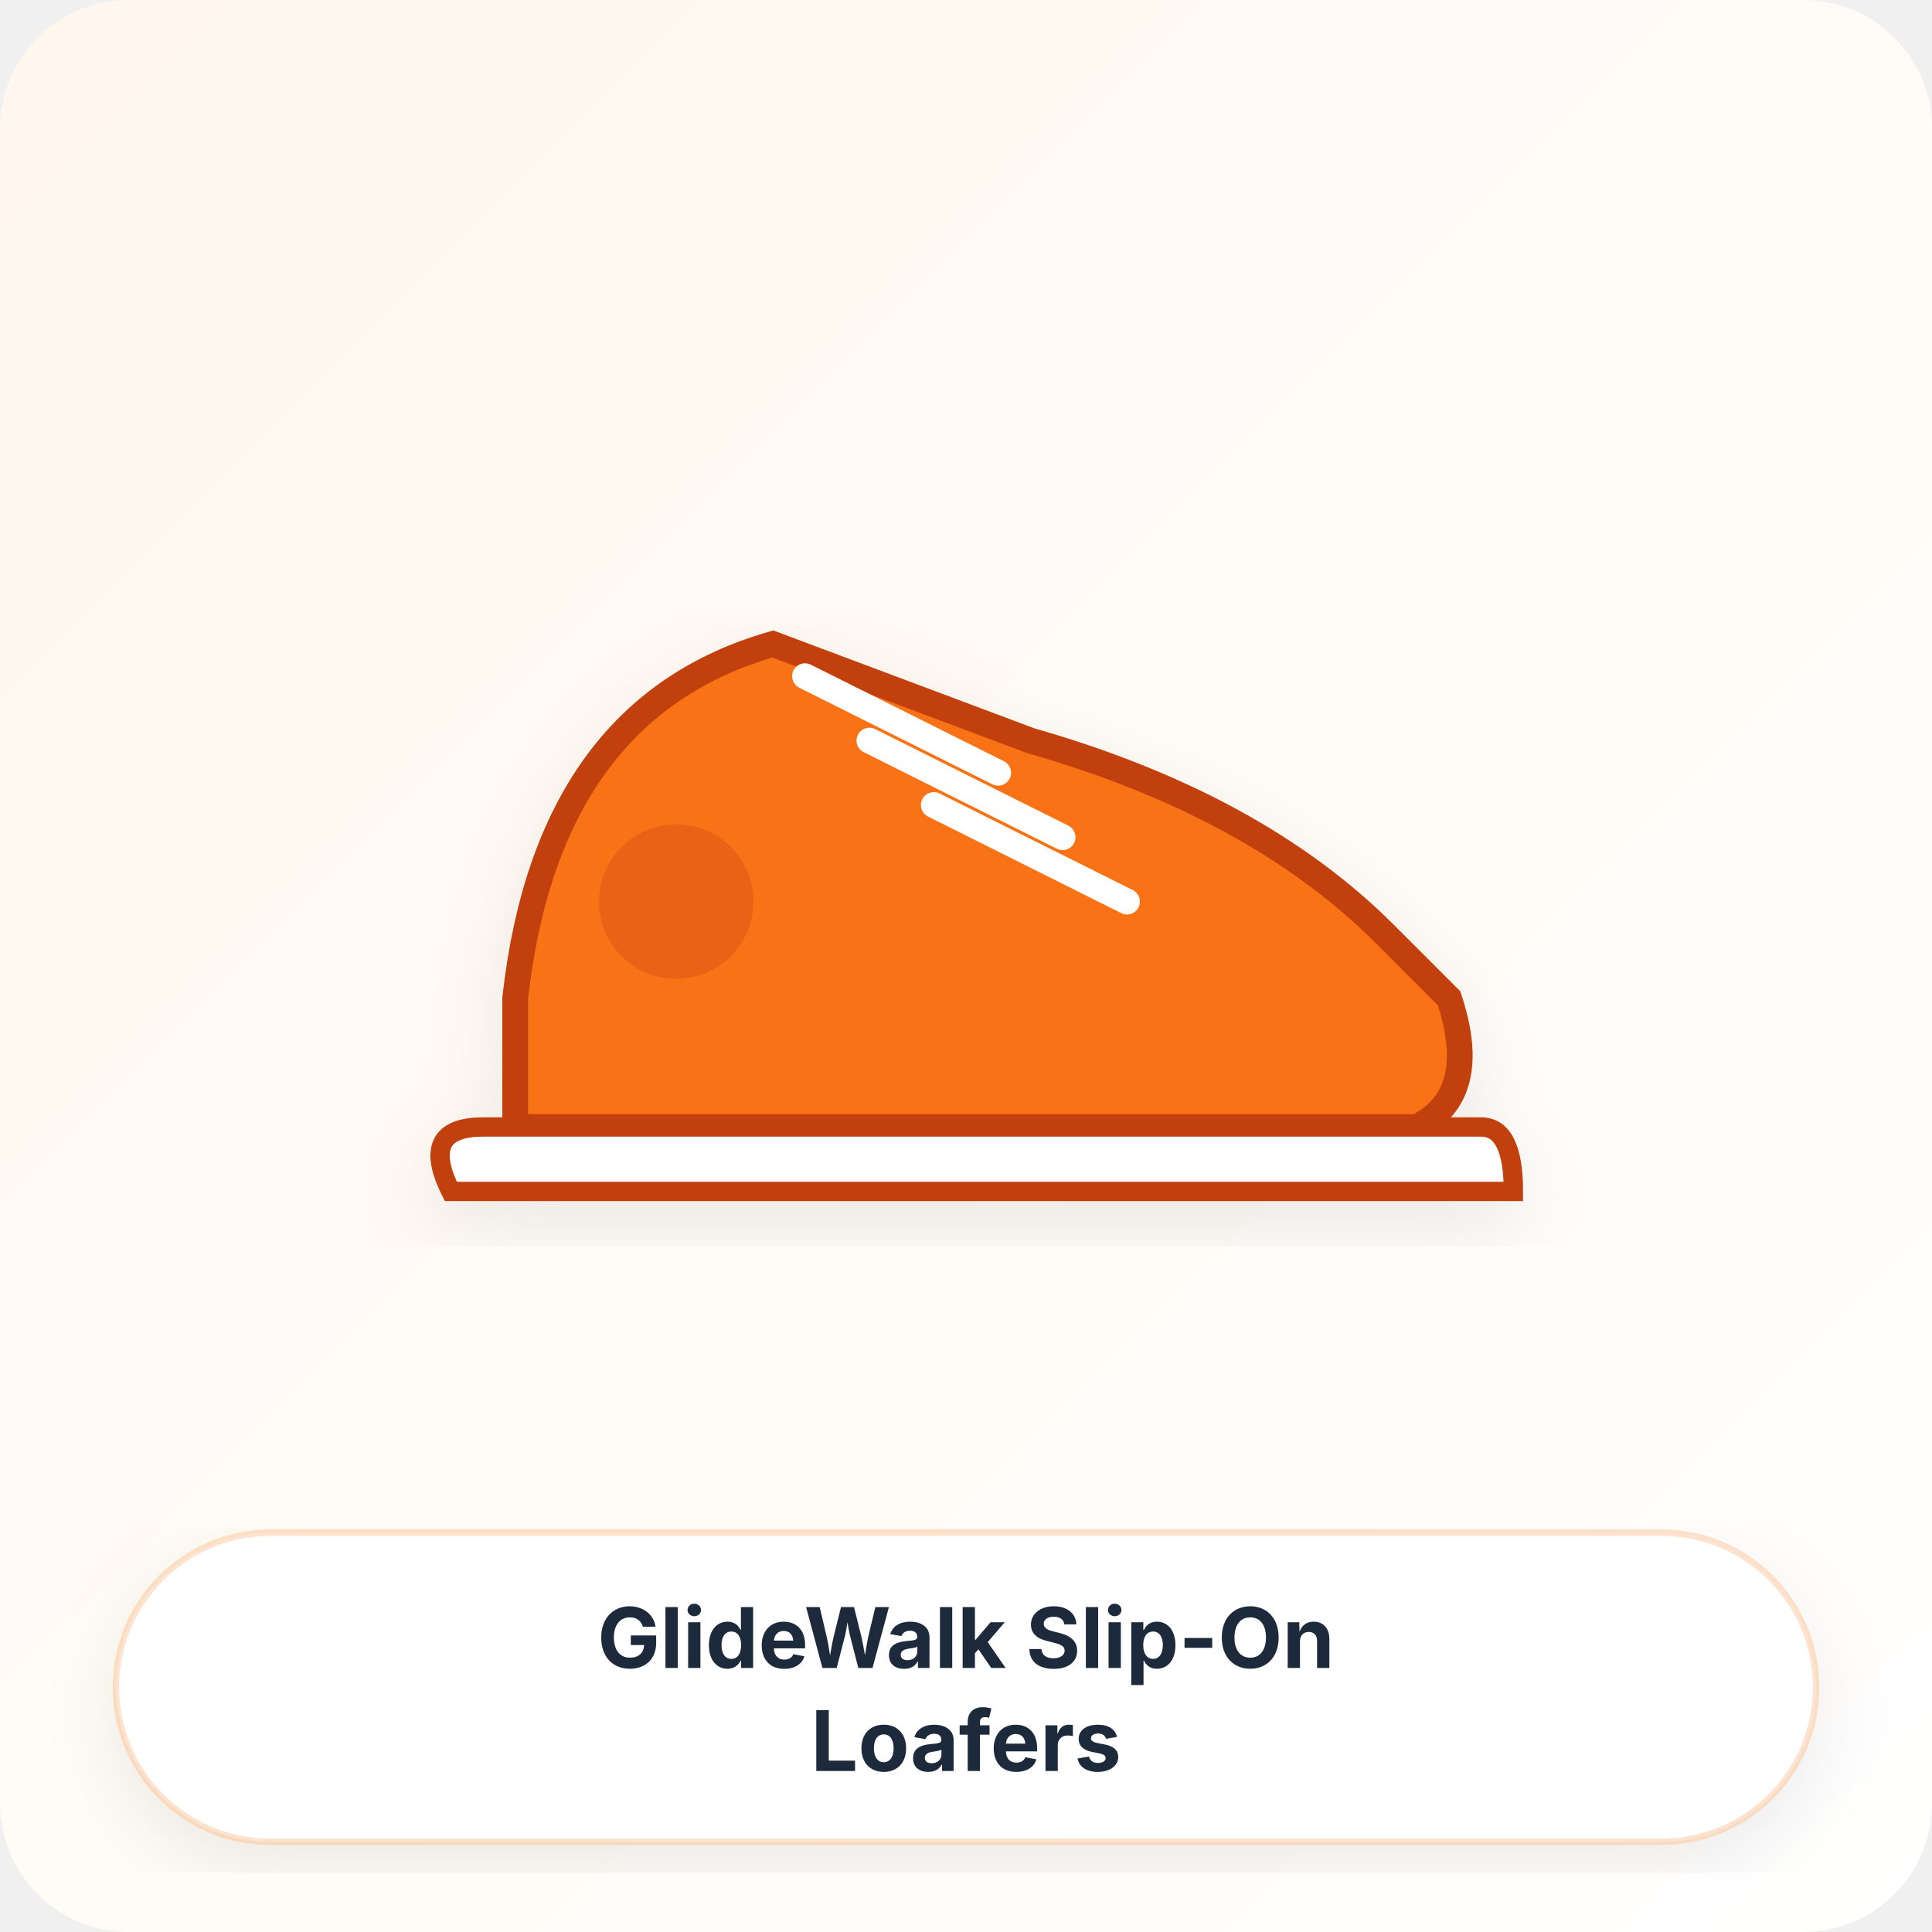
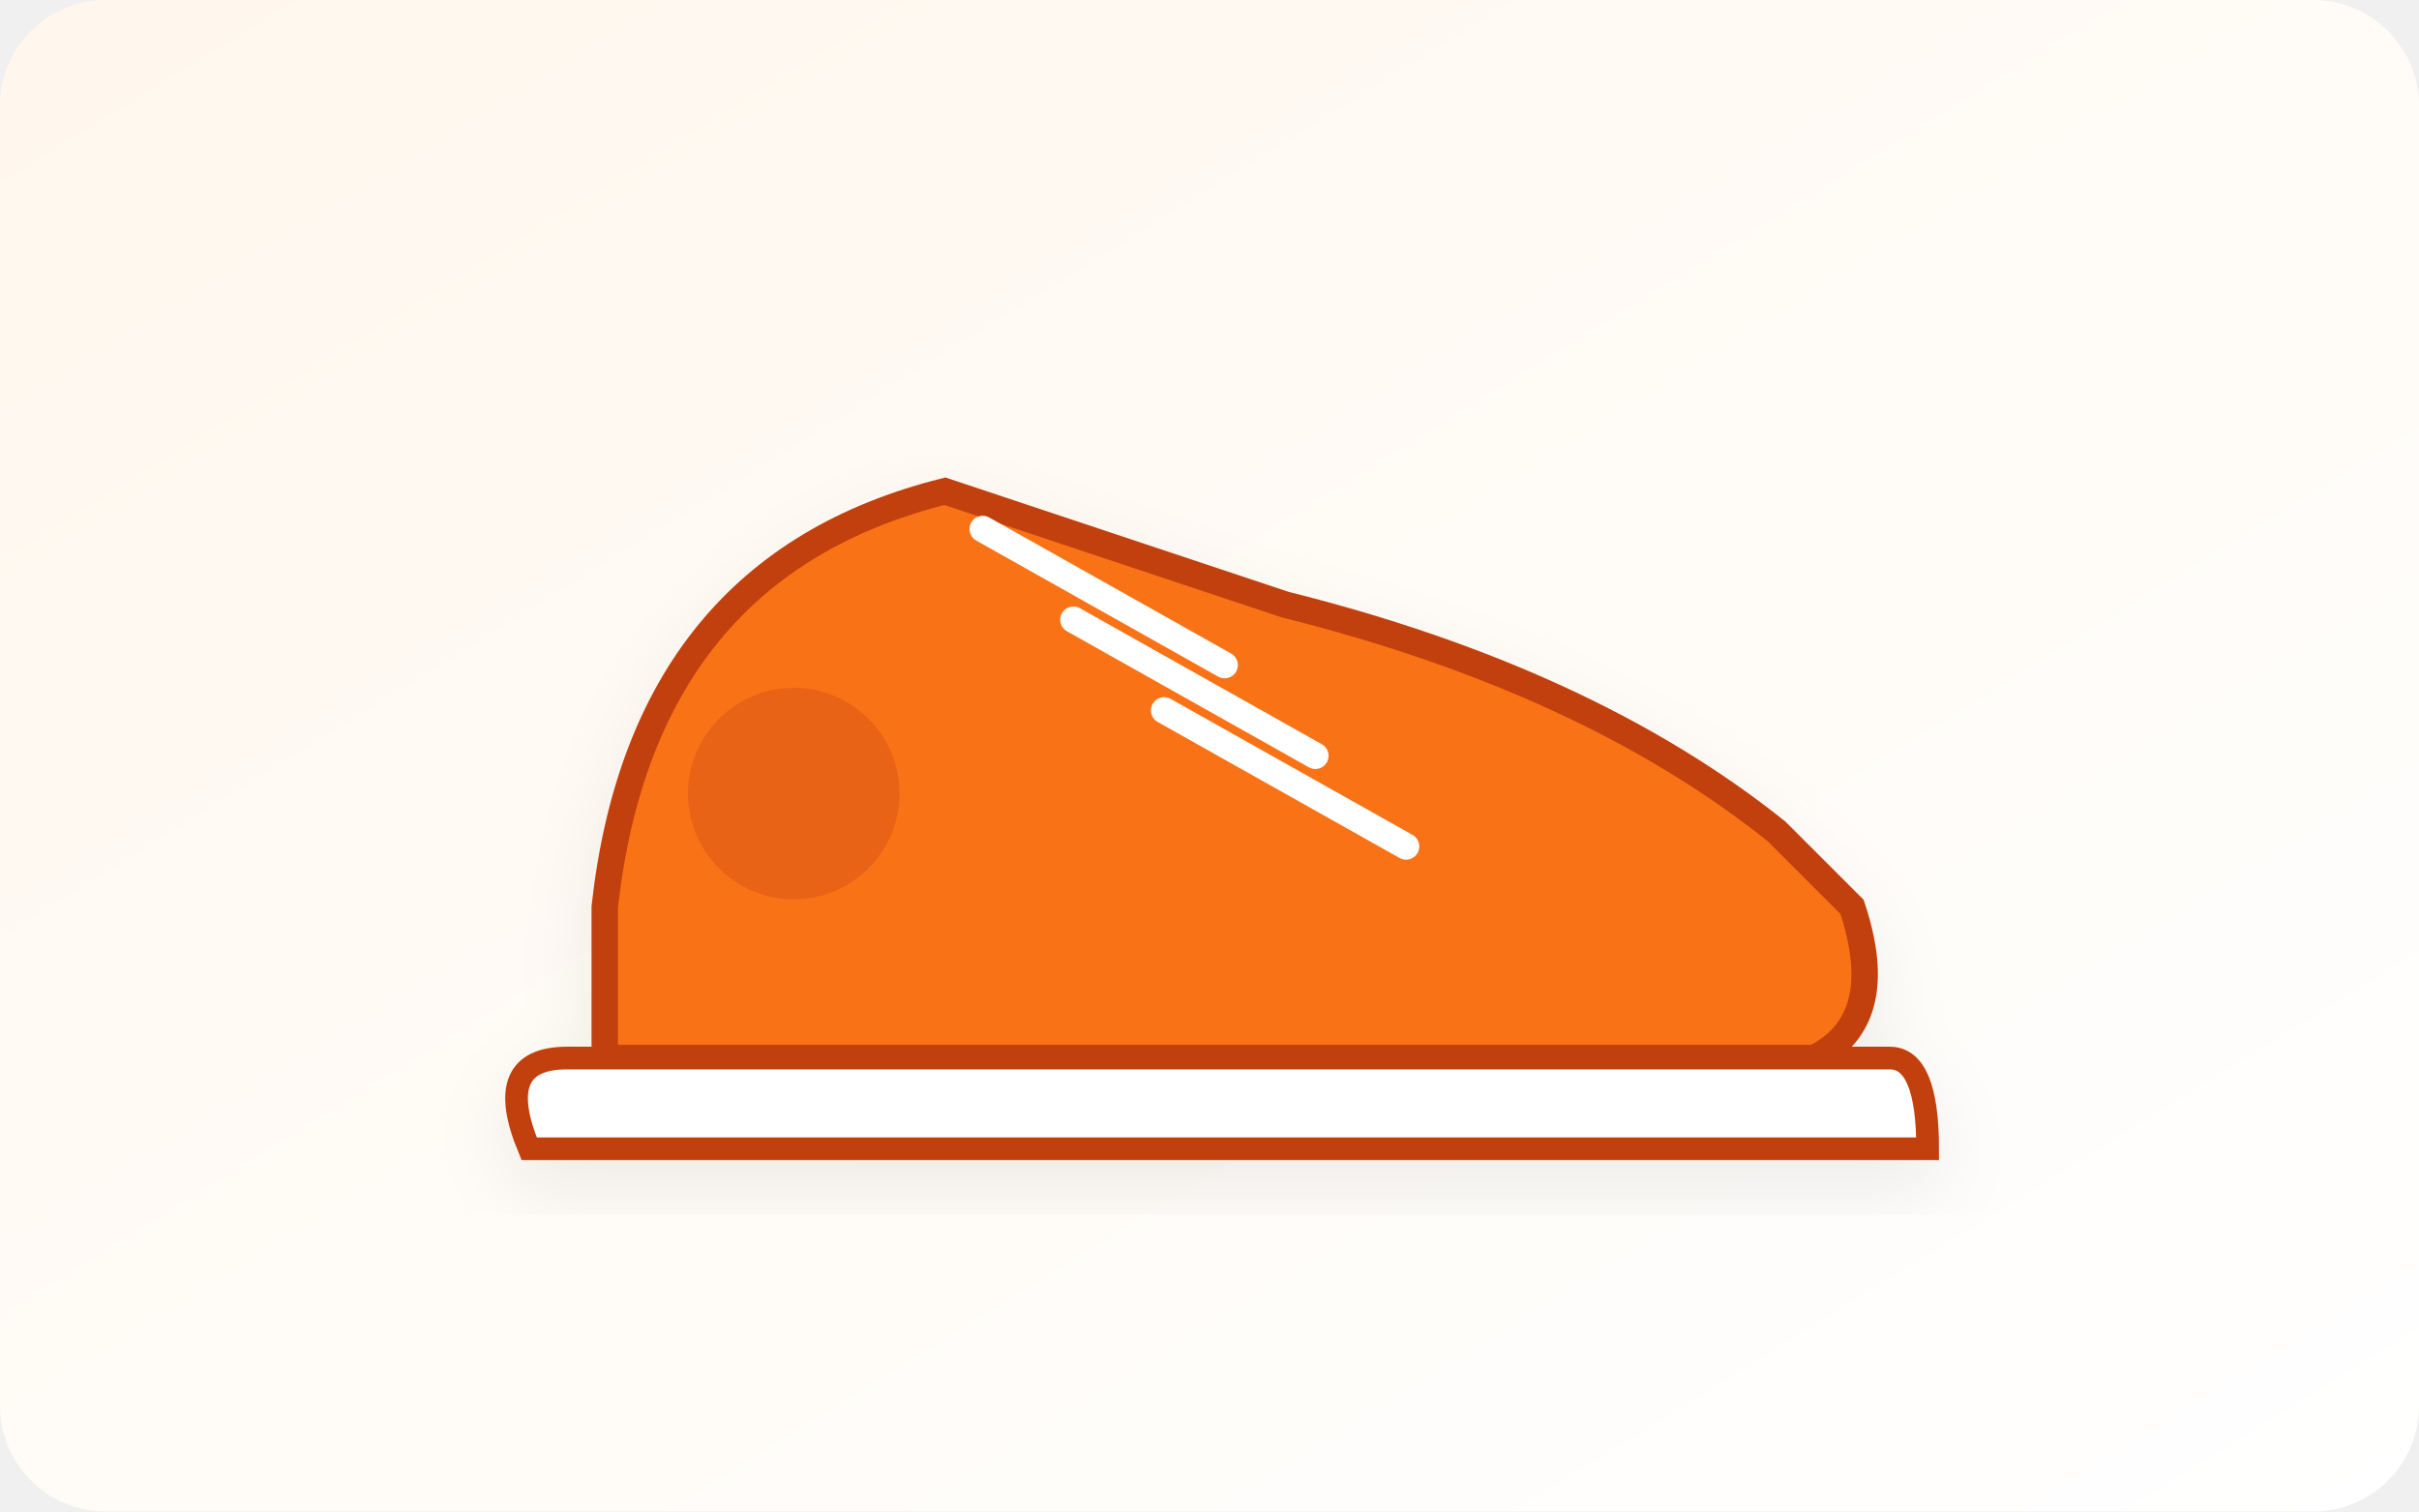
- <svg xmlns="http://www.w3.org/2000/svg" viewBox="0 0 300 300" width="100%" height="100%" preserveAspectRatio="xMidYMid meet">
+ <svg xmlns="http://www.w3.org/2000/svg" viewBox="0 0 320 200" width="100%" height="100%" preserveAspectRatio="xMidYMid meet">
  <defs>
    <linearGradient id="bg-grad-footwear" x1="0%" y1="0%" x2="100%" y2="100%">
      <stop offset="0%" stop-color="#FFF7ED" />
      <stop offset="100%" stop-color="#FFFFFF" />
    </linearGradient>
    <filter id="shadow" x="-10%" y="-10%" width="120%" height="120%">
-       <feDropShadow dx="0" dy="4" stdDeviation="6" flood-opacity="0.08" />
+       <feDropShadow dx="0" dy="4" stdDeviation="5" flood-opacity="0.07" />
    </filter>
  </defs>
-   <rect width="300" height="300" rx="20" fill="url(#bg-grad-footwear)" />
+   <rect width="320" height="200" rx="14" fill="url(#bg-grad-footwear)" />
  <g filter="url(#shadow)">
-     <path d="M80 155 Q85 110 120 100 L160 115 Q195 125 215 145 L225 155 Q230 170 220 175 L80 175 Z" fill="#F97316" stroke="#C2410C" stroke-width="4" />
-     <path d="M75 175 L230 175 Q235 175 235 185 L70 185 Q65 175 75 175 Z" fill="#FFFFFF" stroke="#C2410C" stroke-width="3" />
-     <path d="M125 105 L155 120 M135 115 L165 130 M145 125 L175 140" stroke="#FFFFFF" stroke-width="4" stroke-linecap="round" />
-     <circle cx="105" cy="140" r="12" fill="#C2410C" opacity="0.3" />
-   </g>
-   <g filter="url(#shadow)">
-     <rect x="18" y="238" width="264" height="48" rx="24.0" fill="#FFFFFF" fill-opacity="0.95" stroke="#F97316" stroke-opacity="0.2" stroke-width="1" />
-     <text x="150" y="259" font-family="system-ui, -apple-system, sans-serif" font-size="13" font-weight="700" fill="#1E293B" text-anchor="middle">GlideWalk Slip-On</text>
-     <text x="150" y="275" font-family="system-ui, -apple-system, sans-serif" font-size="13" font-weight="700" fill="#1E293B" text-anchor="middle">Loafers</text>
+     <path d="M80 120 Q85 75 125 65 L170 80 Q210 90 235 110 L245 120 Q250 135 240 140 L80 140 Z" fill="#F97316" stroke="#C2410C" stroke-width="3.5" />
+     <path d="M75 140 L250 140 Q255 140 255 152 L70 152 Q65 140 75 140 Z" fill="#FFFFFF" stroke="#C2410C" stroke-width="3" />
+     <path d="M130 70 L162 88 M142 82 L174 100 M154 94 L186 112" stroke="#FFFFFF" stroke-width="3.5" stroke-linecap="round" />
+     <circle cx="105" cy="105" r="14" fill="#C2410C" opacity="0.3" />
  </g>
</svg>
